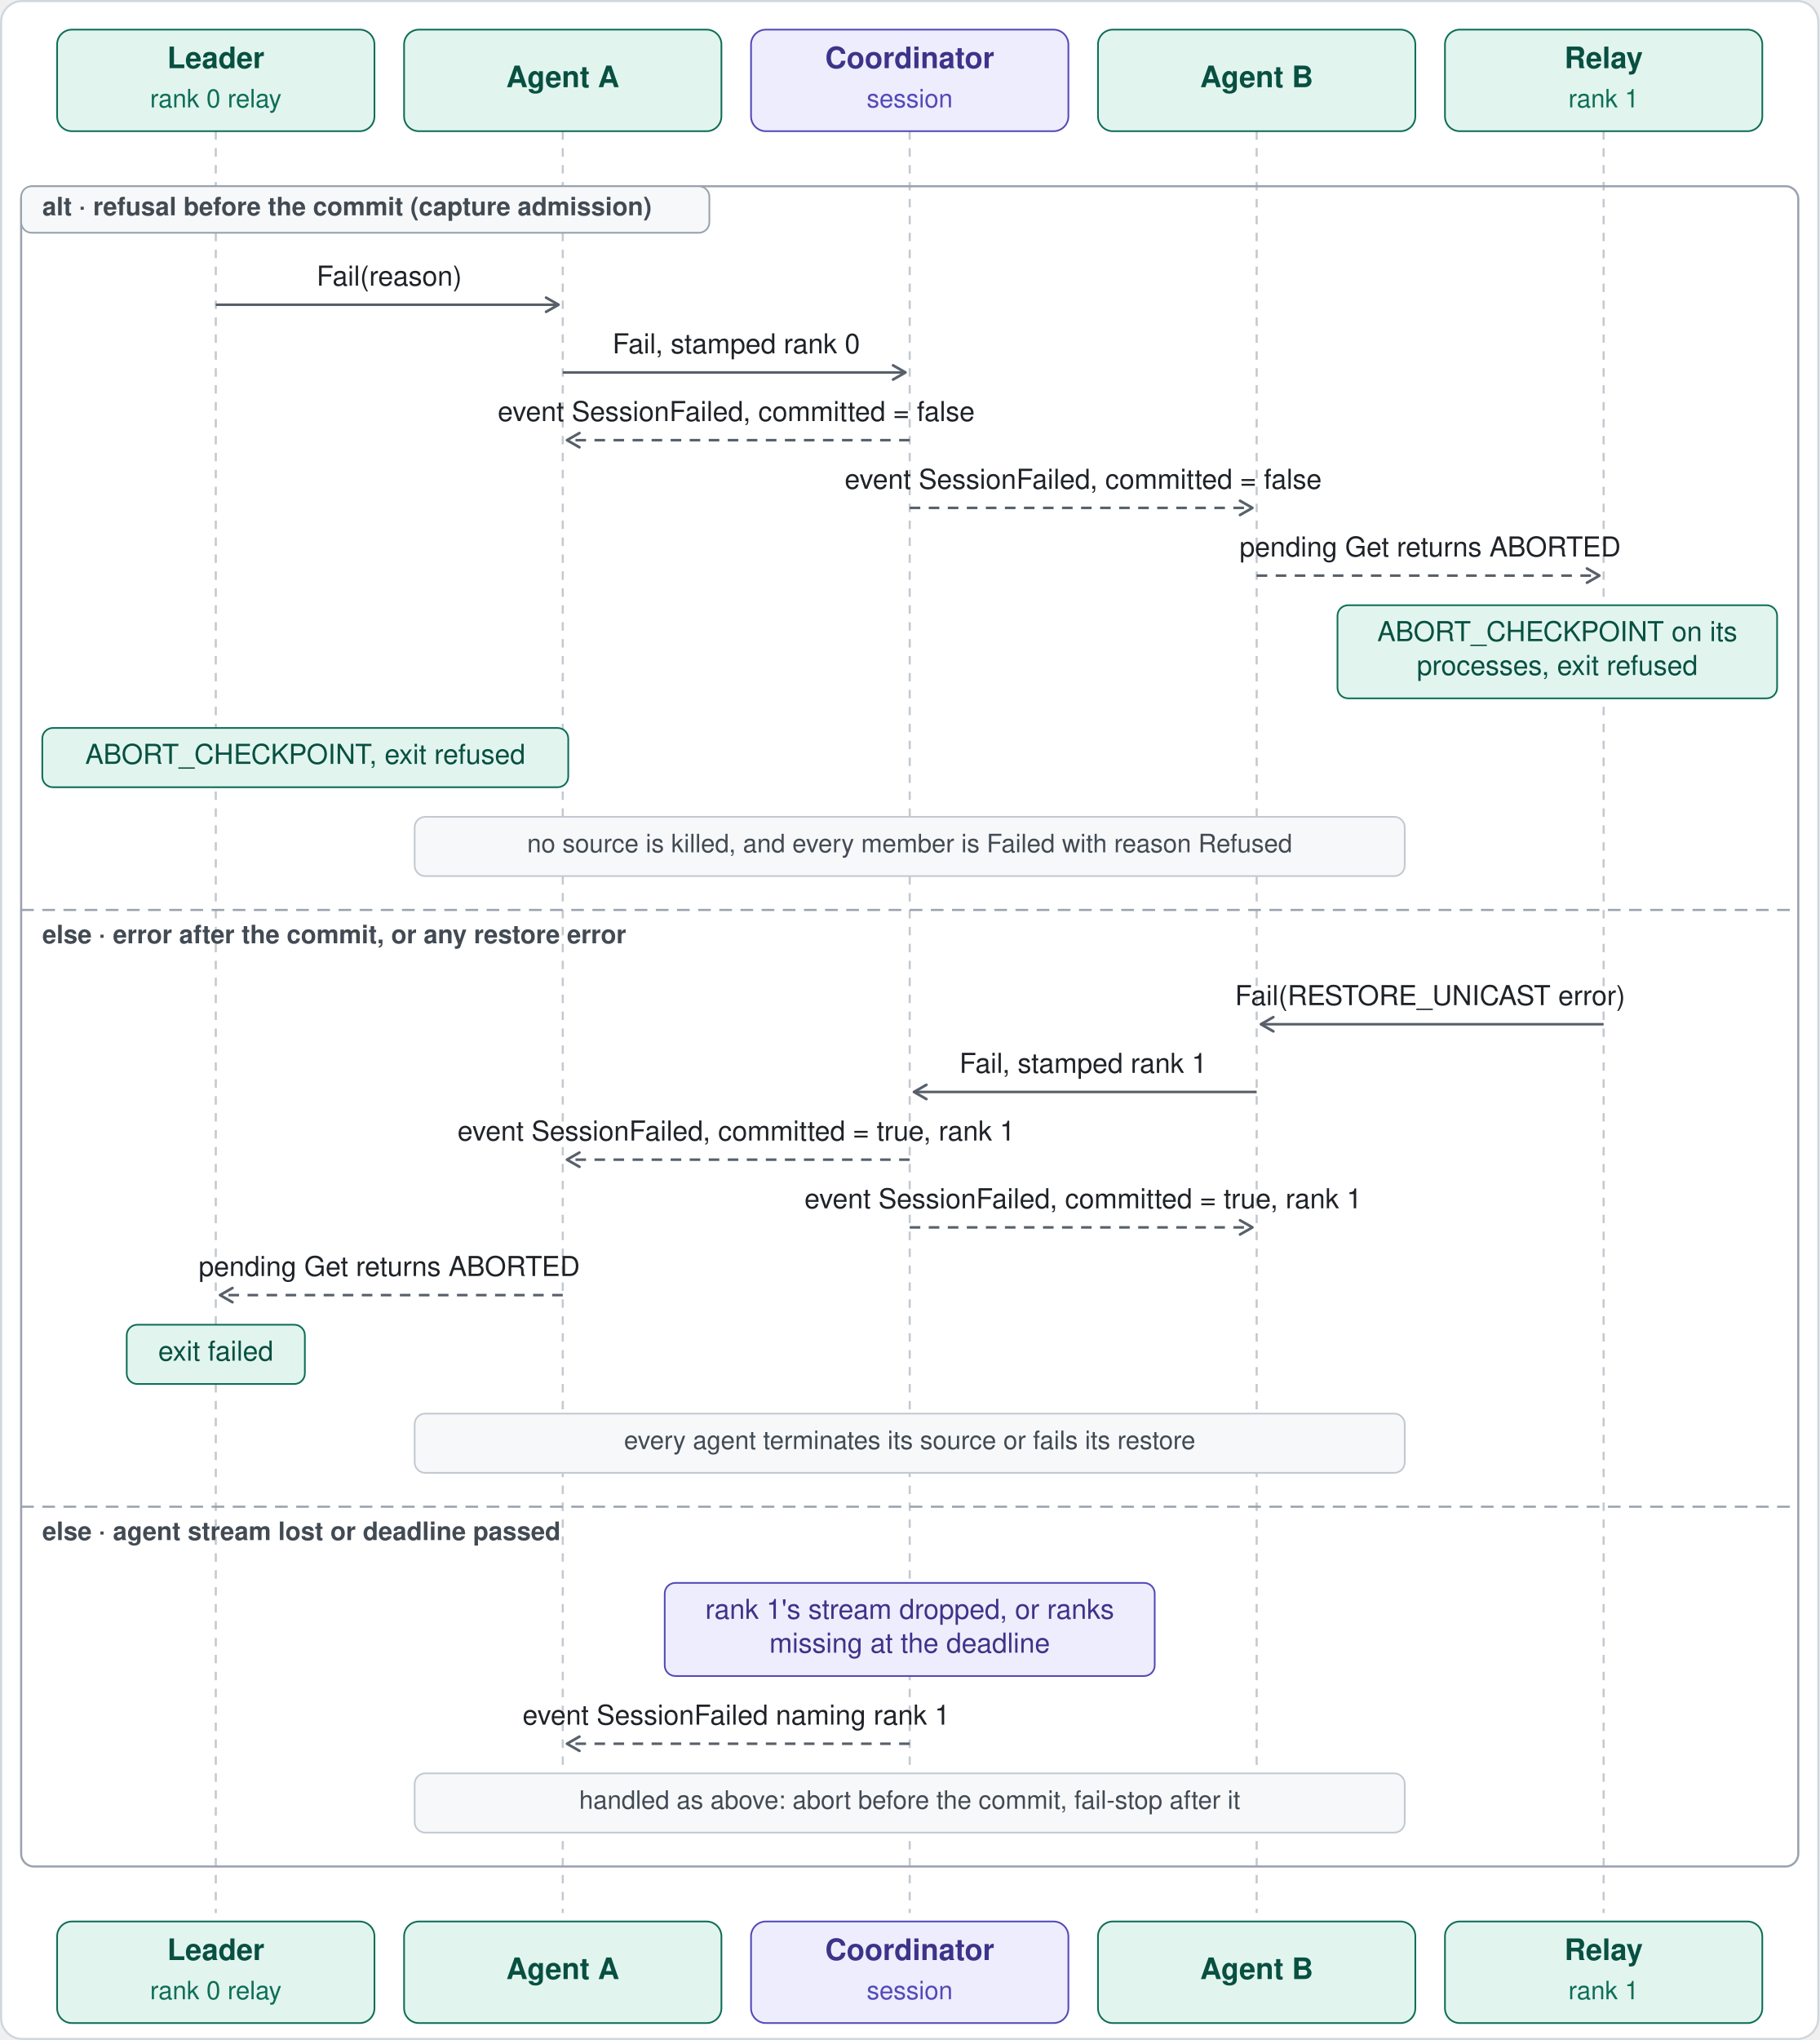
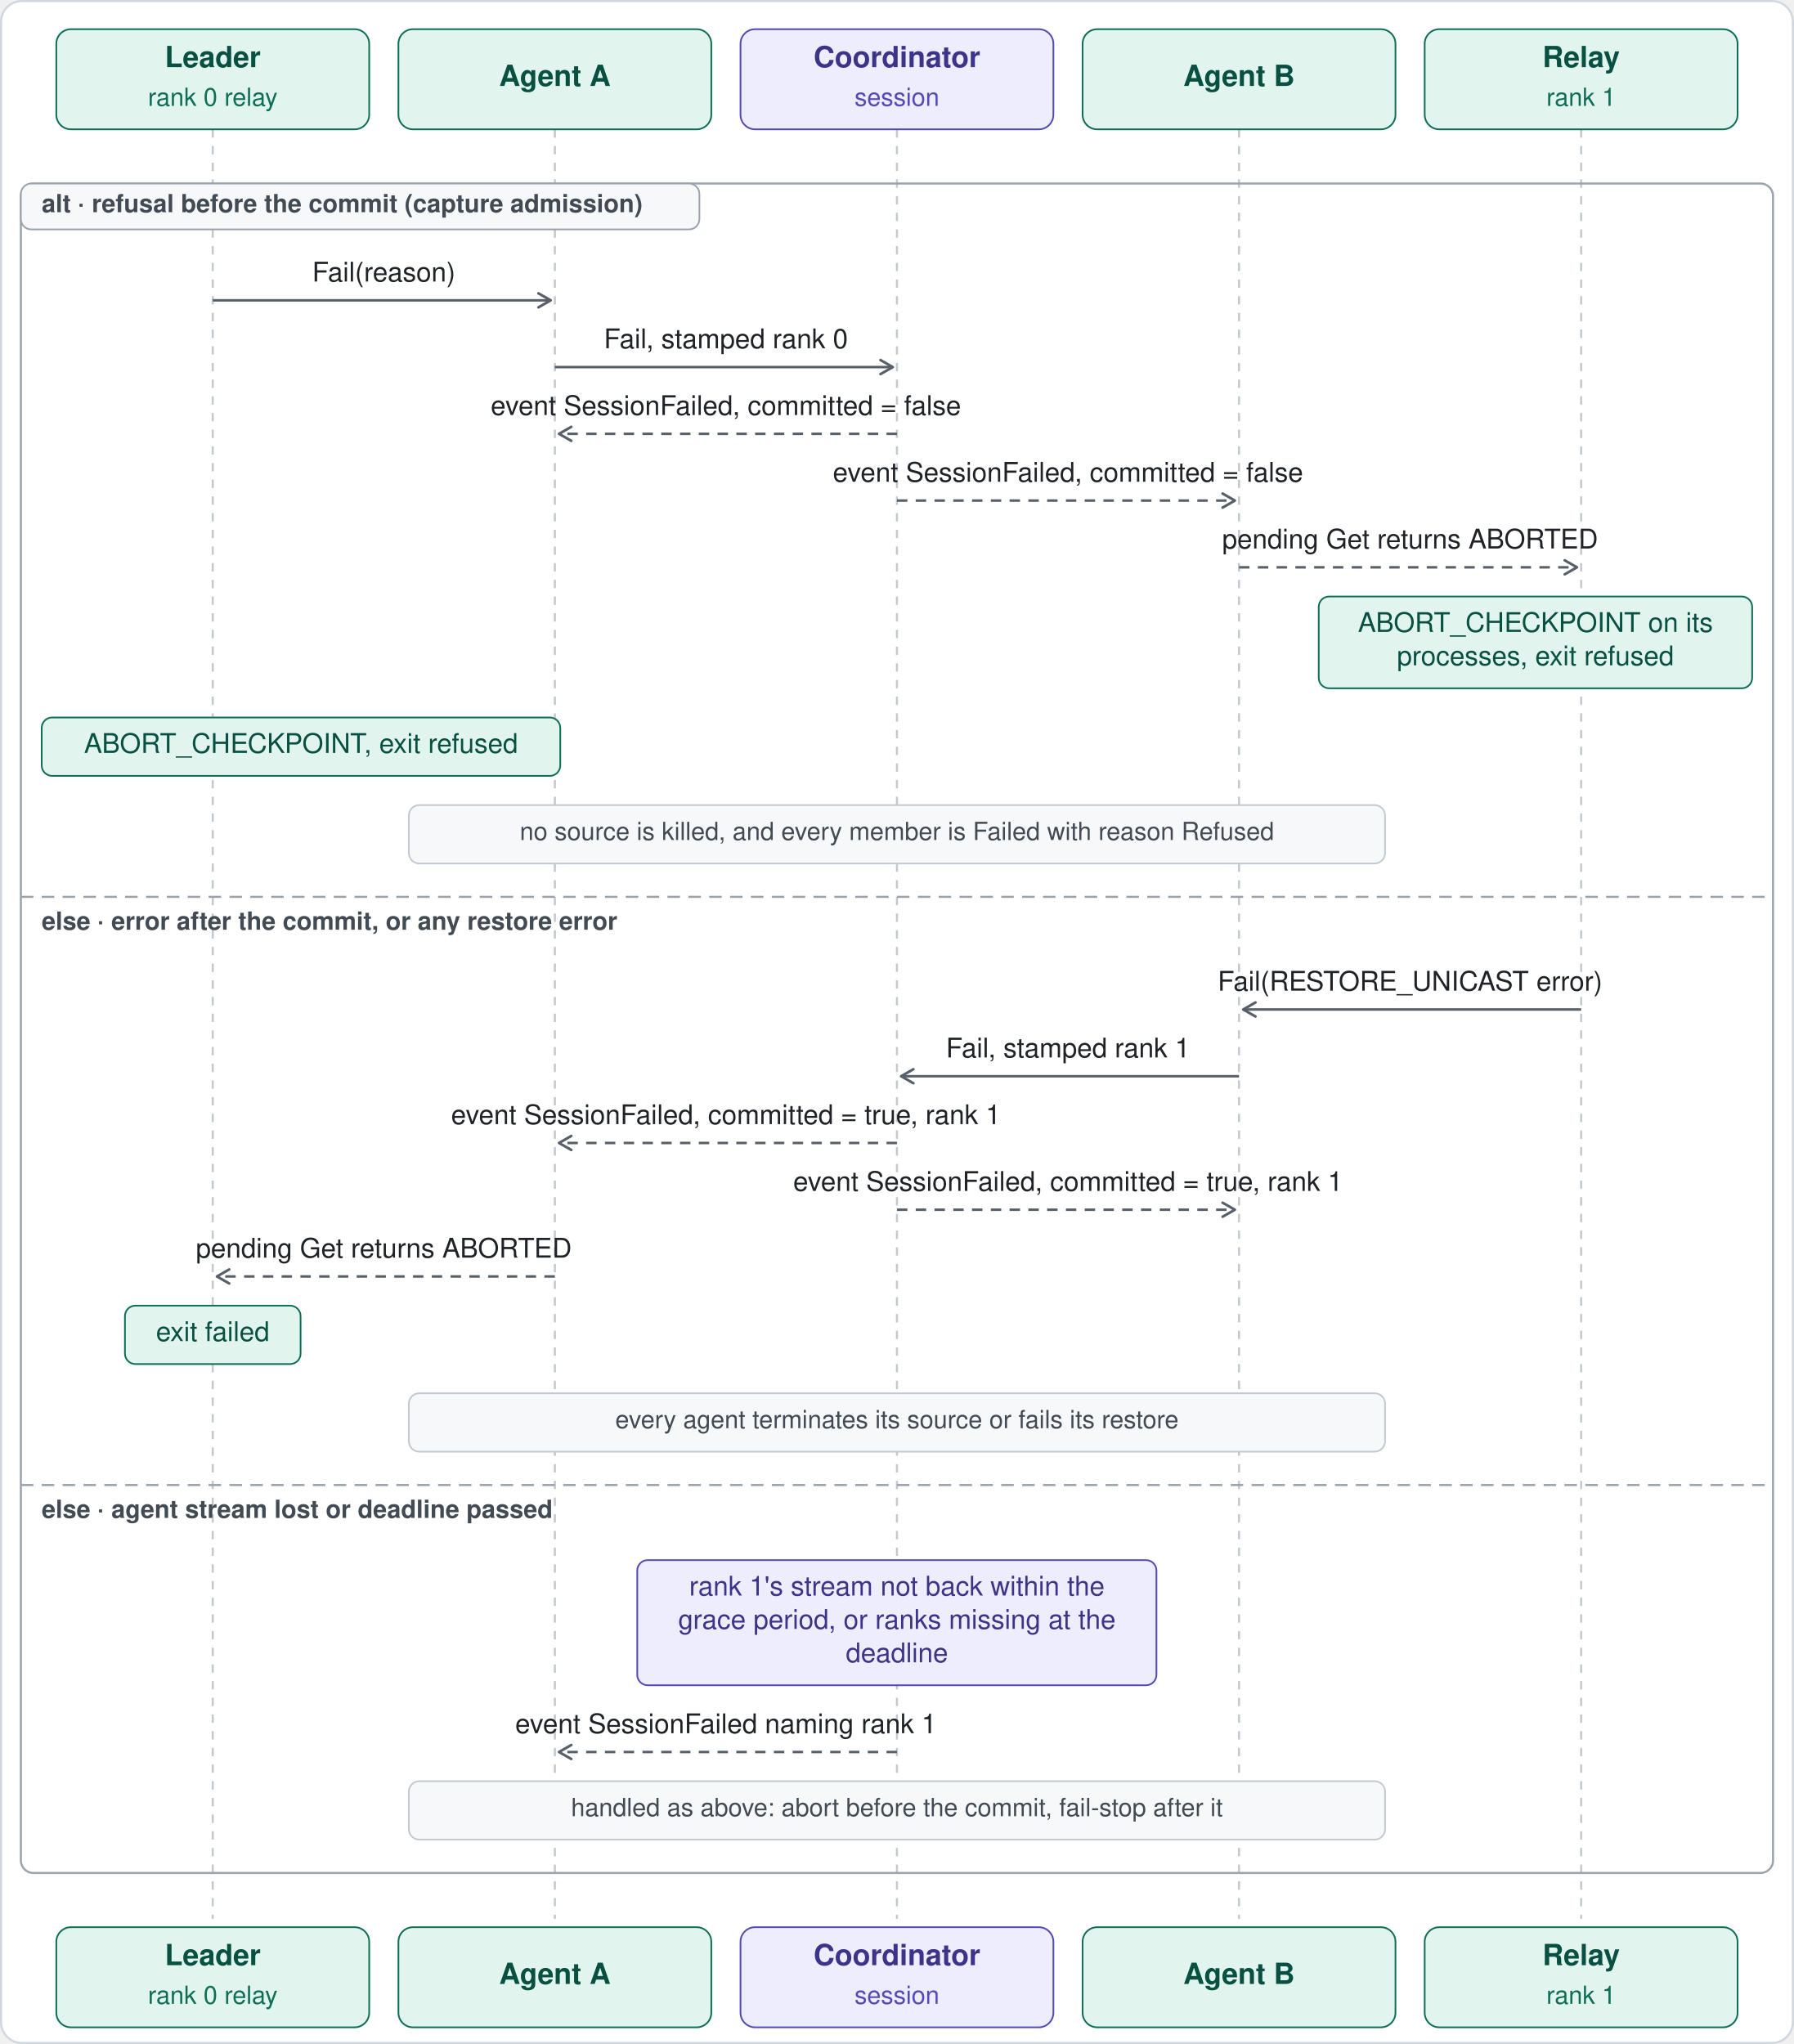
- <svg xmlns="http://www.w3.org/2000/svg" width="860" height="964" viewBox="0 0 860 964" role="img" aria-labelledby="title desc">
+ <svg xmlns="http://www.w3.org/2000/svg" width="860" height="980" viewBox="0 0 860 980" role="img" aria-labelledby="title desc">
  <style>
text{font-family:Helvetica,Arial,"Liberation Sans",sans-serif}
.bg{fill:#ffffff;stroke:#d0d7de}
.tx{fill:#1f2328}.tm{fill:#59636e}
.life{stroke:#c3c9d0}.arw{stroke:#57606a}.arwp{stroke:#7F77DD}
.ahp{stroke:#57606a;fill:none}.ahpp{stroke:#7F77DD;fill:none}
.frm{stroke:#9aa3ad;fill:none}.tag{fill:#f6f8fa;stroke:#9aa3ad}.tagt{fill:#424a53}
.note{fill:#f6f8fa;stroke:#c3c9d0}.notet{fill:#424a53}
.rnd{fill:#E1F5EE;fill-opacity:.55;stroke:#5DCAA5}.rndtag{fill:#E1F5EE;stroke:#1D9E75}.rndt{fill:#085041}
.cont{fill:none;stroke:#9aa3ad}.neutral{fill:#f6f8fa;stroke:#9aa3ad}
.k-p{fill:#EEEDFE;stroke:#534AB7}.k-p-t{fill:#3C3489}.k-p-s{fill:#534AB7}
.k-t{fill:#E1F5EE;stroke:#0F6E56}.k-t-t{fill:#085041}.k-t-s{fill:#0F6E56}
.k-g{fill:#F1EFE8;stroke:#5F5E5A}.k-g-t{fill:#444441}.k-g-s{fill:#5F5E5A}
.k-a{fill:#FAEEDA;stroke:#854F0B}.k-a-t{fill:#633806}.k-a-s{fill:#854F0B}
.k-r{fill:#FCEBEB;stroke:#A32D2D}.k-r-t{fill:#791F1F}.k-r-s{fill:#A32D2D}
.dot{fill:#1f2328}
@media (prefers-color-scheme: dark){
.bg{fill:#0d1117;stroke:#30363d}
.tx{fill:#e6edf3}.tm{fill:#9198a1}
.life{stroke:#3d444d}.arw{stroke:#9198a1}.ahp{stroke:#9198a1}
.frm{stroke:#57606a}.tag{fill:#151b23;stroke:#57606a}.tagt{fill:#d1d7e0}
.note{fill:#151b23;stroke:#3d444d}.notet{fill:#d1d7e0}
.rnd{fill:#085041;fill-opacity:.35;stroke:#1D9E75}.rndtag{fill:#085041;stroke:#5DCAA5}.rndt{fill:#E1F5EE}
.cont{stroke:#57606a}.neutral{fill:#151b23;stroke:#57606a}
.k-p{fill:#3C3489;stroke:#AFA9EC}.k-p-t{fill:#EEEDFE}.k-p-s{fill:#CECBF6}
.k-t{fill:#085041;stroke:#5DCAA5}.k-t-t{fill:#E1F5EE}.k-t-s{fill:#9FE1CB}
.k-g{fill:#444441;stroke:#B4B2A9}.k-g-t{fill:#F1EFE8}.k-g-s{fill:#D3D1C7}
.k-a{fill:#633806;stroke:#EF9F27}.k-a-t{fill:#FAEEDA}.k-a-s{fill:#FAC775}
.k-r{fill:#791F1F;stroke:#F09595}.k-r-t{fill:#FCEBEB}.k-r-s{fill:#F7C1C1}
.dot{fill:#e6edf3}
}
</style>
  <defs>
    <marker id="ah" viewBox="0 0 10 10" refX="8.5" refY="5" markerWidth="7" markerHeight="7" orient="auto-start-reverse">
      <path class="ahp" d="M1.5 1L8.5 5L1.5 9" stroke-width="1.5" stroke-linecap="round" stroke-linejoin="round" />
    </marker>
    <marker id="ahP" viewBox="0 0 10 10" refX="8.5" refY="5" markerWidth="7" markerHeight="7" orient="auto-start-reverse">
      <path class="ahpp" d="M1.5 1L8.5 5L1.5 9" stroke-width="1.5" stroke-linecap="round" stroke-linejoin="round" />
    </marker>
  </defs>
-   <rect class="bg" x="0.5" y="0.5" width="859" height="963" rx="10" />
-   <line class="life" x1="102.0" y1="62.0" x2="102.0" y2="904.0" stroke-width="1" stroke-dasharray="4 4" />
-   <line class="life" x1="266.0" y1="62.0" x2="266.0" y2="904.0" stroke-width="1" stroke-dasharray="4 4" />
-   <line class="life" x1="430.0" y1="62.0" x2="430.0" y2="904.0" stroke-width="1" stroke-dasharray="4 4" />
-   <line class="life" x1="594.0" y1="62.0" x2="594.0" y2="904.0" stroke-width="1" stroke-dasharray="4 4" />
-   <line class="life" x1="758.0" y1="62.0" x2="758.0" y2="904.0" stroke-width="1" stroke-dasharray="4 4" />
-   <rect class="frm" x="10" y="88.0" width="840" height="794.0" rx="6" stroke-width="1" />
+   <rect class="bg" x="0.5" y="0.5" width="859" height="979" rx="10" />
+   <line class="life" x1="102.0" y1="62.0" x2="102.0" y2="920.0" stroke-width="1" stroke-dasharray="4 4" />
+   <line class="life" x1="266.0" y1="62.0" x2="266.0" y2="920.0" stroke-width="1" stroke-dasharray="4 4" />
+   <line class="life" x1="430.0" y1="62.0" x2="430.0" y2="920.0" stroke-width="1" stroke-dasharray="4 4" />
+   <line class="life" x1="594.0" y1="62.0" x2="594.0" y2="920.0" stroke-width="1" stroke-dasharray="4 4" />
+   <line class="life" x1="758.0" y1="62.0" x2="758.0" y2="920.0" stroke-width="1" stroke-dasharray="4 4" />
+   <rect class="frm" x="10" y="88.0" width="840" height="810.0" rx="6" stroke-width="1" />
  <rect class="tag" x="10" y="88.0" width="325.3" height="22" rx="5" stroke-width="0.8" />
  <text x="20.0" y="99.0" class="tagt" font-size="12" font-weight="700" text-anchor="start" dominant-baseline="central">alt · refusal before the commit (capture admission)</text>
  <line class="frm" x1="10.0" y1="430.0" x2="850.0" y2="430.0" stroke-width="1" stroke-dasharray="6 4" />
  <text x="20.0" y="443.0" class="tagt" font-size="12" font-weight="700" text-anchor="start" dominant-baseline="central">else · error after the commit, or any restore error</text>
  <line class="frm" x1="10.0" y1="712.0" x2="850.0" y2="712.0" stroke-width="1" stroke-dasharray="6 4" />
  <text x="20.0" y="725.0" class="tagt" font-size="12" font-weight="700" text-anchor="start" dominant-baseline="central">else · agent stream lost or deadline passed</text>
  <text x="184.0" y="132.0" class="tx" font-size="13" font-weight="400" text-anchor="middle" dominant-baseline="central">Fail(reason)</text>
  <line class="arw" x1="102.0" y1="144.0" x2="264.0" y2="144.0" stroke-width="1.2" marker-end="url(#ah)" />
  <text x="348.0" y="164.0" class="tx" font-size="13" font-weight="400" text-anchor="middle" dominant-baseline="central">Fail, stamped rank 0</text>
  <line class="arw" x1="266.0" y1="176.0" x2="428.0" y2="176.0" stroke-width="1.2" marker-end="url(#ah)" />
  <text x="348.0" y="196.0" class="tx" font-size="13" font-weight="400" text-anchor="middle" dominant-baseline="central">event SessionFailed, committed = false</text>
  <line class="arw" x1="430.0" y1="208.0" x2="268.0" y2="208.0" stroke-width="1.2" stroke-dasharray="5 4" marker-end="url(#ah)" />
  <text x="512.0" y="228.0" class="tx" font-size="13" font-weight="400" text-anchor="middle" dominant-baseline="central">event SessionFailed, committed = false</text>
  <line class="arw" x1="430.0" y1="240.0" x2="592.0" y2="240.0" stroke-width="1.2" stroke-dasharray="5 4" marker-end="url(#ah)" />
  <text x="676.0" y="260.0" class="tx" font-size="13" font-weight="400" text-anchor="middle" dominant-baseline="central">pending Get returns ABORTED</text>
  <line class="arw" x1="594.0" y1="272.0" x2="756.0" y2="272.0" stroke-width="1.2" stroke-dasharray="5 4" marker-end="url(#ah)" />
  <rect class="k-t" x="632.2" y="286.0" width="207.8" height="44" rx="5" stroke-width="0.8" />
  <text x="736.1" y="300.0" class="k-t-t" font-size="13" font-weight="400" text-anchor="middle" dominant-baseline="central">ABORT_CHECKPOINT on its</text>
  <text x="736.1" y="316.0" class="k-t-t" font-size="13" font-weight="400" text-anchor="middle" dominant-baseline="central">processes, exit refused</text>
  <rect class="k-t" x="20.0" y="344.0" width="248.6" height="28" rx="5" stroke-width="0.8" />
  <text x="144.3" y="358.0" class="k-t-t" font-size="13" font-weight="400" text-anchor="middle" dominant-baseline="central">ABORT_CHECKPOINT, exit refused</text>
  <rect class="note" x="196.0" y="386.0" width="468.0" height="28" rx="5" stroke-width="0.8" />
  <text x="430.0" y="400.0" class="notet" font-size="12" font-weight="400" text-anchor="middle" dominant-baseline="central">no source is killed, and every member is Failed with reason Refused</text>
  <text x="676.0" y="472.0" class="tx" font-size="13" font-weight="400" text-anchor="middle" dominant-baseline="central">Fail(RESTORE_UNICAST error)</text>
  <line class="arw" x1="758.0" y1="484.0" x2="596.0" y2="484.0" stroke-width="1.2" marker-end="url(#ah)" />
  <text x="512.0" y="504.0" class="tx" font-size="13" font-weight="400" text-anchor="middle" dominant-baseline="central">Fail, stamped rank 1</text>
  <line class="arw" x1="594.0" y1="516.0" x2="432.0" y2="516.0" stroke-width="1.2" marker-end="url(#ah)" />
  <text x="348.0" y="536.0" class="tx" font-size="13" font-weight="400" text-anchor="middle" dominant-baseline="central">event SessionFailed, committed = true, rank 1</text>
  <line class="arw" x1="430.0" y1="548.0" x2="268.0" y2="548.0" stroke-width="1.2" stroke-dasharray="5 4" marker-end="url(#ah)" />
  <text x="512.0" y="568.0" class="tx" font-size="13" font-weight="400" text-anchor="middle" dominant-baseline="central">event SessionFailed, committed = true, rank 1</text>
  <line class="arw" x1="430.0" y1="580.0" x2="592.0" y2="580.0" stroke-width="1.2" stroke-dasharray="5 4" marker-end="url(#ah)" />
  <text x="184.0" y="600.0" class="tx" font-size="13" font-weight="400" text-anchor="middle" dominant-baseline="central">pending Get returns ABORTED</text>
  <line class="arw" x1="266.0" y1="612.0" x2="104.0" y2="612.0" stroke-width="1.2" stroke-dasharray="5 4" marker-end="url(#ah)" />
  <rect class="k-t" x="59.9" y="626.0" width="84.2" height="28" rx="5" stroke-width="0.8" />
  <text x="102.0" y="640.0" class="k-t-t" font-size="13" font-weight="400" text-anchor="middle" dominant-baseline="central">exit failed</text>
  <rect class="note" x="196.0" y="668.0" width="468.0" height="28" rx="5" stroke-width="0.8" />
  <text x="430.0" y="682.0" class="notet" font-size="12" font-weight="400" text-anchor="middle" dominant-baseline="central">every agent terminates its source or fails its restore</text>
-   <rect class="k-p" x="314.2" y="748.0" width="231.6" height="44" rx="5" stroke-width="0.8" />
-   <text x="430.0" y="762.0" class="k-p-t" font-size="13" font-weight="400" text-anchor="middle" dominant-baseline="central">rank 1's stream dropped, or ranks</text>
-   <text x="430.0" y="778.0" class="k-p-t" font-size="13" font-weight="400" text-anchor="middle" dominant-baseline="central">missing at the deadline</text>
-   <text x="348.0" y="812.0" class="tx" font-size="13" font-weight="400" text-anchor="middle" dominant-baseline="central">event SessionFailed naming rank 1</text>
-   <line class="arw" x1="430.0" y1="824.0" x2="268.0" y2="824.0" stroke-width="1.2" stroke-dasharray="5 4" marker-end="url(#ah)" />
-   <rect class="note" x="196.0" y="838.0" width="468.0" height="28" rx="5" stroke-width="0.8" />
-   <text x="430.0" y="852.0" class="notet" font-size="12" font-weight="400" text-anchor="middle" dominant-baseline="central">handled as above: abort before the commit, fail-stop after it</text>
+   <rect class="k-p" x="305.5" y="748.0" width="248.9" height="60" rx="5" stroke-width="0.8" />
+   <text x="430.0" y="762.0" class="k-p-t" font-size="13" font-weight="400" text-anchor="middle" dominant-baseline="central">rank 1's stream not back within the</text>
+   <text x="430.0" y="778.0" class="k-p-t" font-size="13" font-weight="400" text-anchor="middle" dominant-baseline="central">grace period, or ranks missing at the</text>
+   <text x="430.0" y="794.0" class="k-p-t" font-size="13" font-weight="400" text-anchor="middle" dominant-baseline="central">deadline</text>
+   <text x="348.0" y="828.0" class="tx" font-size="13" font-weight="400" text-anchor="middle" dominant-baseline="central">event SessionFailed naming rank 1</text>
+   <line class="arw" x1="430.0" y1="840.0" x2="268.0" y2="840.0" stroke-width="1.2" stroke-dasharray="5 4" marker-end="url(#ah)" />
+   <rect class="note" x="196.0" y="854.0" width="468.0" height="28" rx="5" stroke-width="0.8" />
+   <text x="430.0" y="868.0" class="notet" font-size="12" font-weight="400" text-anchor="middle" dominant-baseline="central">handled as above: abort before the commit, fail-stop after it</text>
  <rect class="k-t" x="27.0" y="14.0" width="150.0" height="48.0" rx="7" stroke-width="0.8" />
  <text x="102.0" y="29.0" class="k-t-t" font-size="14" font-weight="700" text-anchor="middle" dominant-baseline="central">Leader</text>
  <text x="102.0" y="48.0" class="k-t-s" font-size="12" font-weight="400" text-anchor="middle" dominant-baseline="central">rank 0 relay</text>
-   <rect class="k-t" x="27.0" y="908.0" width="150.0" height="48.0" rx="7" stroke-width="0.8" />
-   <text x="102.0" y="923.0" class="k-t-t" font-size="14" font-weight="700" text-anchor="middle" dominant-baseline="central">Leader</text>
-   <text x="102.0" y="942.0" class="k-t-s" font-size="12" font-weight="400" text-anchor="middle" dominant-baseline="central">rank 0 relay</text>
+   <rect class="k-t" x="27.0" y="924.0" width="150.0" height="48.0" rx="7" stroke-width="0.8" />
+   <text x="102.0" y="939.0" class="k-t-t" font-size="14" font-weight="700" text-anchor="middle" dominant-baseline="central">Leader</text>
+   <text x="102.0" y="958.0" class="k-t-s" font-size="12" font-weight="400" text-anchor="middle" dominant-baseline="central">rank 0 relay</text>
  <rect class="k-t" x="191.0" y="14.0" width="150.0" height="48.0" rx="7" stroke-width="0.8" />
  <text x="266.0" y="38.0" class="k-t-t" font-size="14" font-weight="700" text-anchor="middle" dominant-baseline="central">Agent A</text>
-   <rect class="k-t" x="191.0" y="908.0" width="150.0" height="48.0" rx="7" stroke-width="0.8" />
-   <text x="266.0" y="932.0" class="k-t-t" font-size="14" font-weight="700" text-anchor="middle" dominant-baseline="central">Agent A</text>
+   <rect class="k-t" x="191.0" y="924.0" width="150.0" height="48.0" rx="7" stroke-width="0.8" />
+   <text x="266.0" y="948.0" class="k-t-t" font-size="14" font-weight="700" text-anchor="middle" dominant-baseline="central">Agent A</text>
  <rect class="k-p" x="355.0" y="14.0" width="150.0" height="48.0" rx="7" stroke-width="0.8" />
  <text x="430.0" y="29.0" class="k-p-t" font-size="14" font-weight="700" text-anchor="middle" dominant-baseline="central">Coordinator</text>
  <text x="430.0" y="48.0" class="k-p-s" font-size="12" font-weight="400" text-anchor="middle" dominant-baseline="central">session</text>
-   <rect class="k-p" x="355.0" y="908.0" width="150.0" height="48.0" rx="7" stroke-width="0.8" />
-   <text x="430.0" y="923.0" class="k-p-t" font-size="14" font-weight="700" text-anchor="middle" dominant-baseline="central">Coordinator</text>
-   <text x="430.0" y="942.0" class="k-p-s" font-size="12" font-weight="400" text-anchor="middle" dominant-baseline="central">session</text>
+   <rect class="k-p" x="355.0" y="924.0" width="150.0" height="48.0" rx="7" stroke-width="0.8" />
+   <text x="430.0" y="939.0" class="k-p-t" font-size="14" font-weight="700" text-anchor="middle" dominant-baseline="central">Coordinator</text>
+   <text x="430.0" y="958.0" class="k-p-s" font-size="12" font-weight="400" text-anchor="middle" dominant-baseline="central">session</text>
  <rect class="k-t" x="519.0" y="14.0" width="150.0" height="48.0" rx="7" stroke-width="0.8" />
  <text x="594.0" y="38.0" class="k-t-t" font-size="14" font-weight="700" text-anchor="middle" dominant-baseline="central">Agent B</text>
-   <rect class="k-t" x="519.0" y="908.0" width="150.0" height="48.0" rx="7" stroke-width="0.8" />
-   <text x="594.0" y="932.0" class="k-t-t" font-size="14" font-weight="700" text-anchor="middle" dominant-baseline="central">Agent B</text>
+   <rect class="k-t" x="519.0" y="924.0" width="150.0" height="48.0" rx="7" stroke-width="0.8" />
+   <text x="594.0" y="948.0" class="k-t-t" font-size="14" font-weight="700" text-anchor="middle" dominant-baseline="central">Agent B</text>
  <rect class="k-t" x="683.0" y="14.0" width="150.0" height="48.0" rx="7" stroke-width="0.8" />
  <text x="758.0" y="29.0" class="k-t-t" font-size="14" font-weight="700" text-anchor="middle" dominant-baseline="central">Relay</text>
  <text x="758.0" y="48.0" class="k-t-s" font-size="12" font-weight="400" text-anchor="middle" dominant-baseline="central">rank 1</text>
-   <rect class="k-t" x="683.0" y="908.0" width="150.0" height="48.0" rx="7" stroke-width="0.8" />
-   <text x="758.0" y="923.0" class="k-t-t" font-size="14" font-weight="700" text-anchor="middle" dominant-baseline="central">Relay</text>
-   <text x="758.0" y="942.0" class="k-t-s" font-size="12" font-weight="400" text-anchor="middle" dominant-baseline="central">rank 1</text>
+   <rect class="k-t" x="683.0" y="924.0" width="150.0" height="48.0" rx="7" stroke-width="0.8" />
+   <text x="758.0" y="939.0" class="k-t-t" font-size="14" font-weight="700" text-anchor="middle" dominant-baseline="central">Relay</text>
+   <text x="758.0" y="958.0" class="k-t-s" font-size="12" font-weight="400" text-anchor="middle" dominant-baseline="central">rank 1</text>
</svg>
